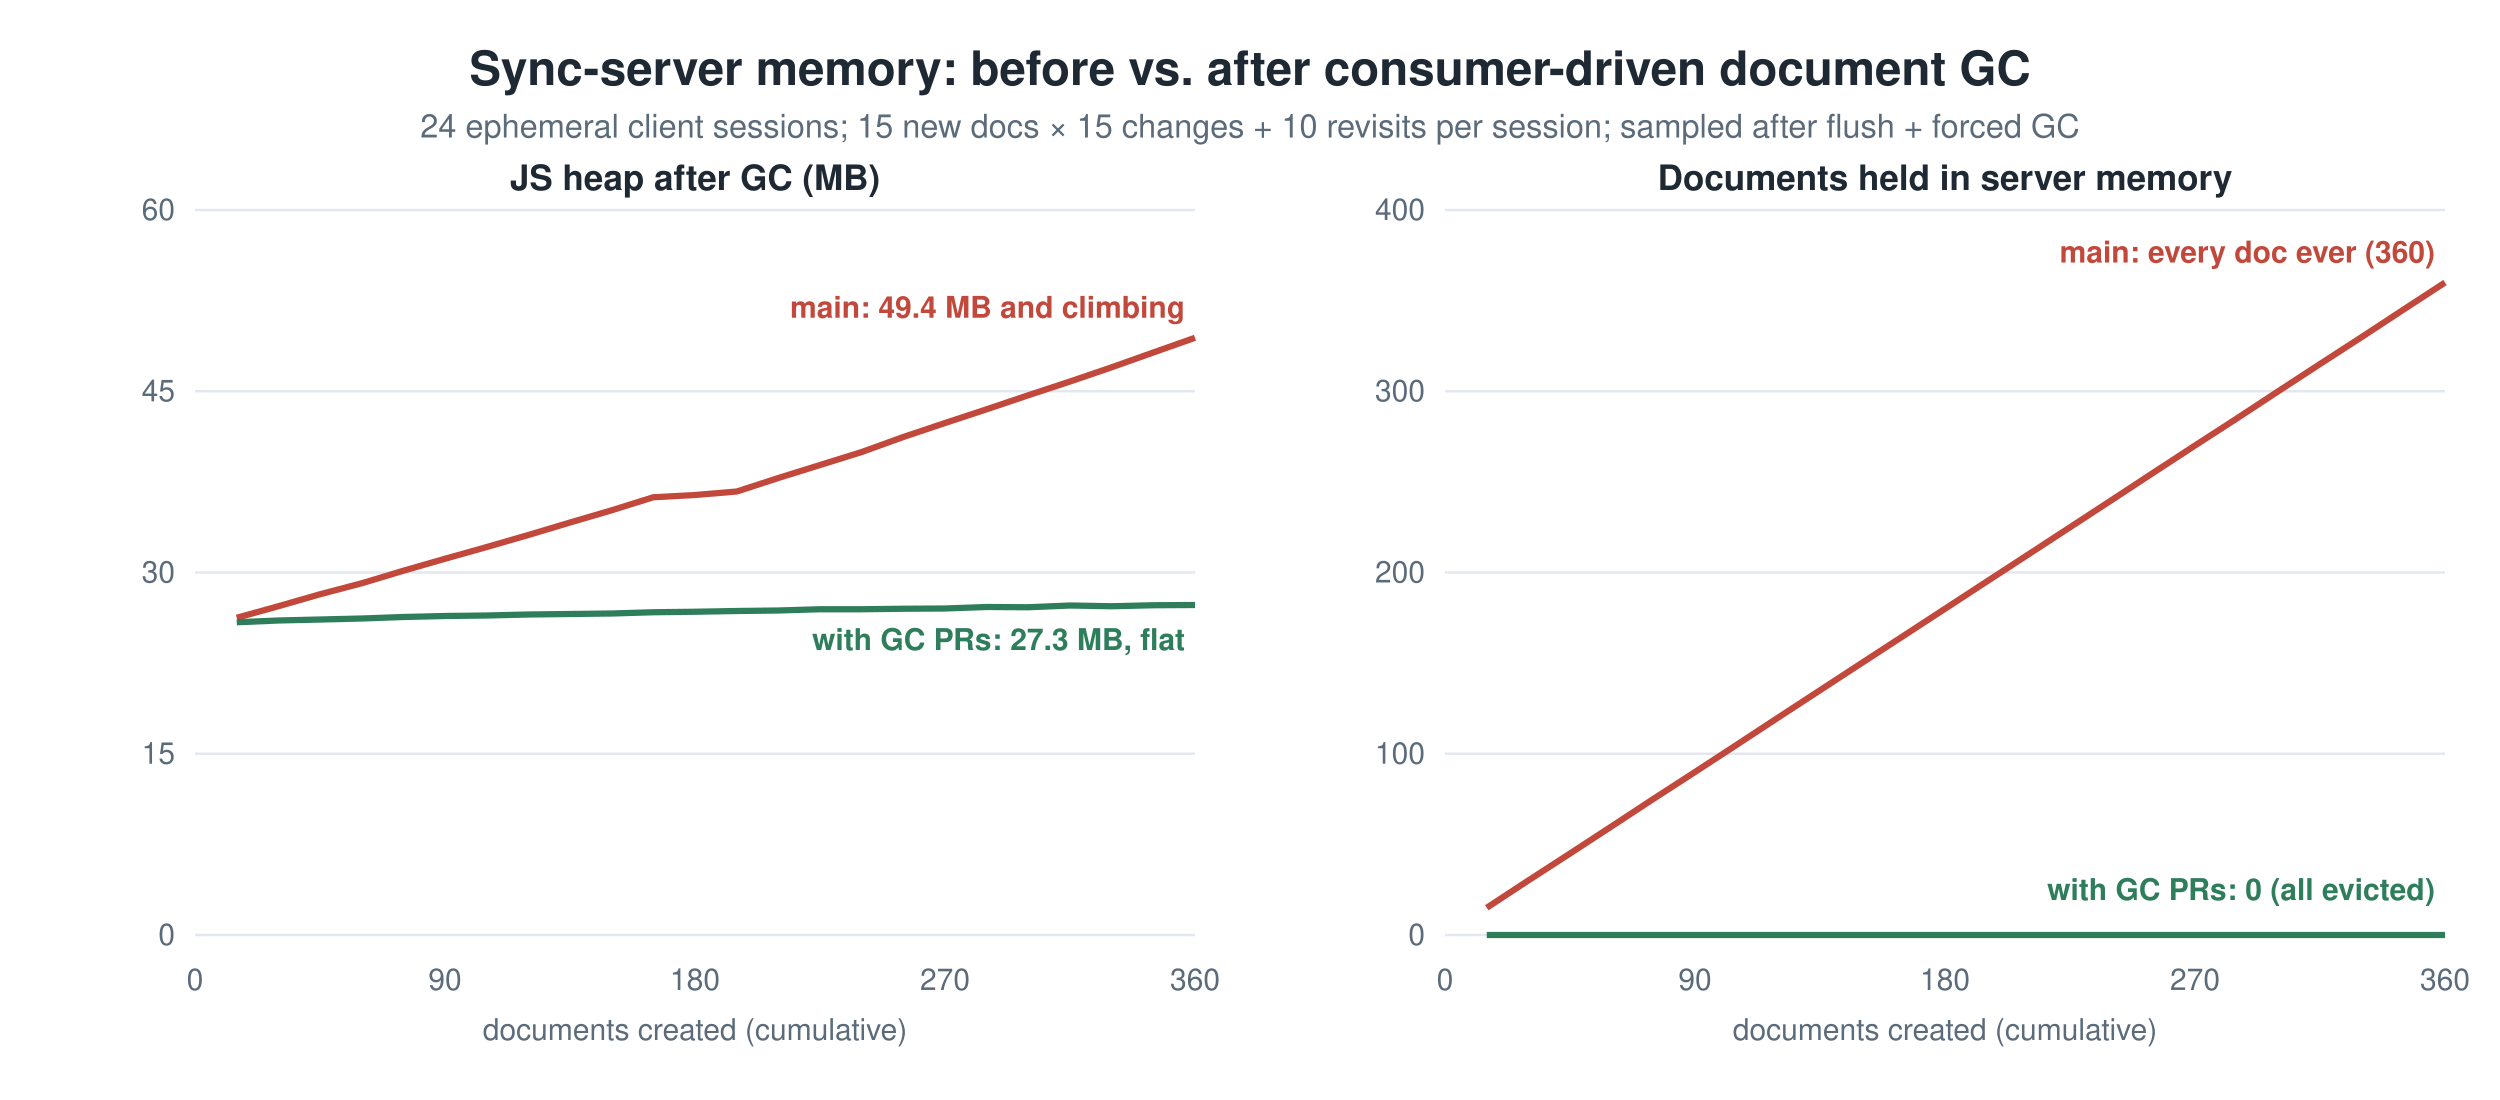
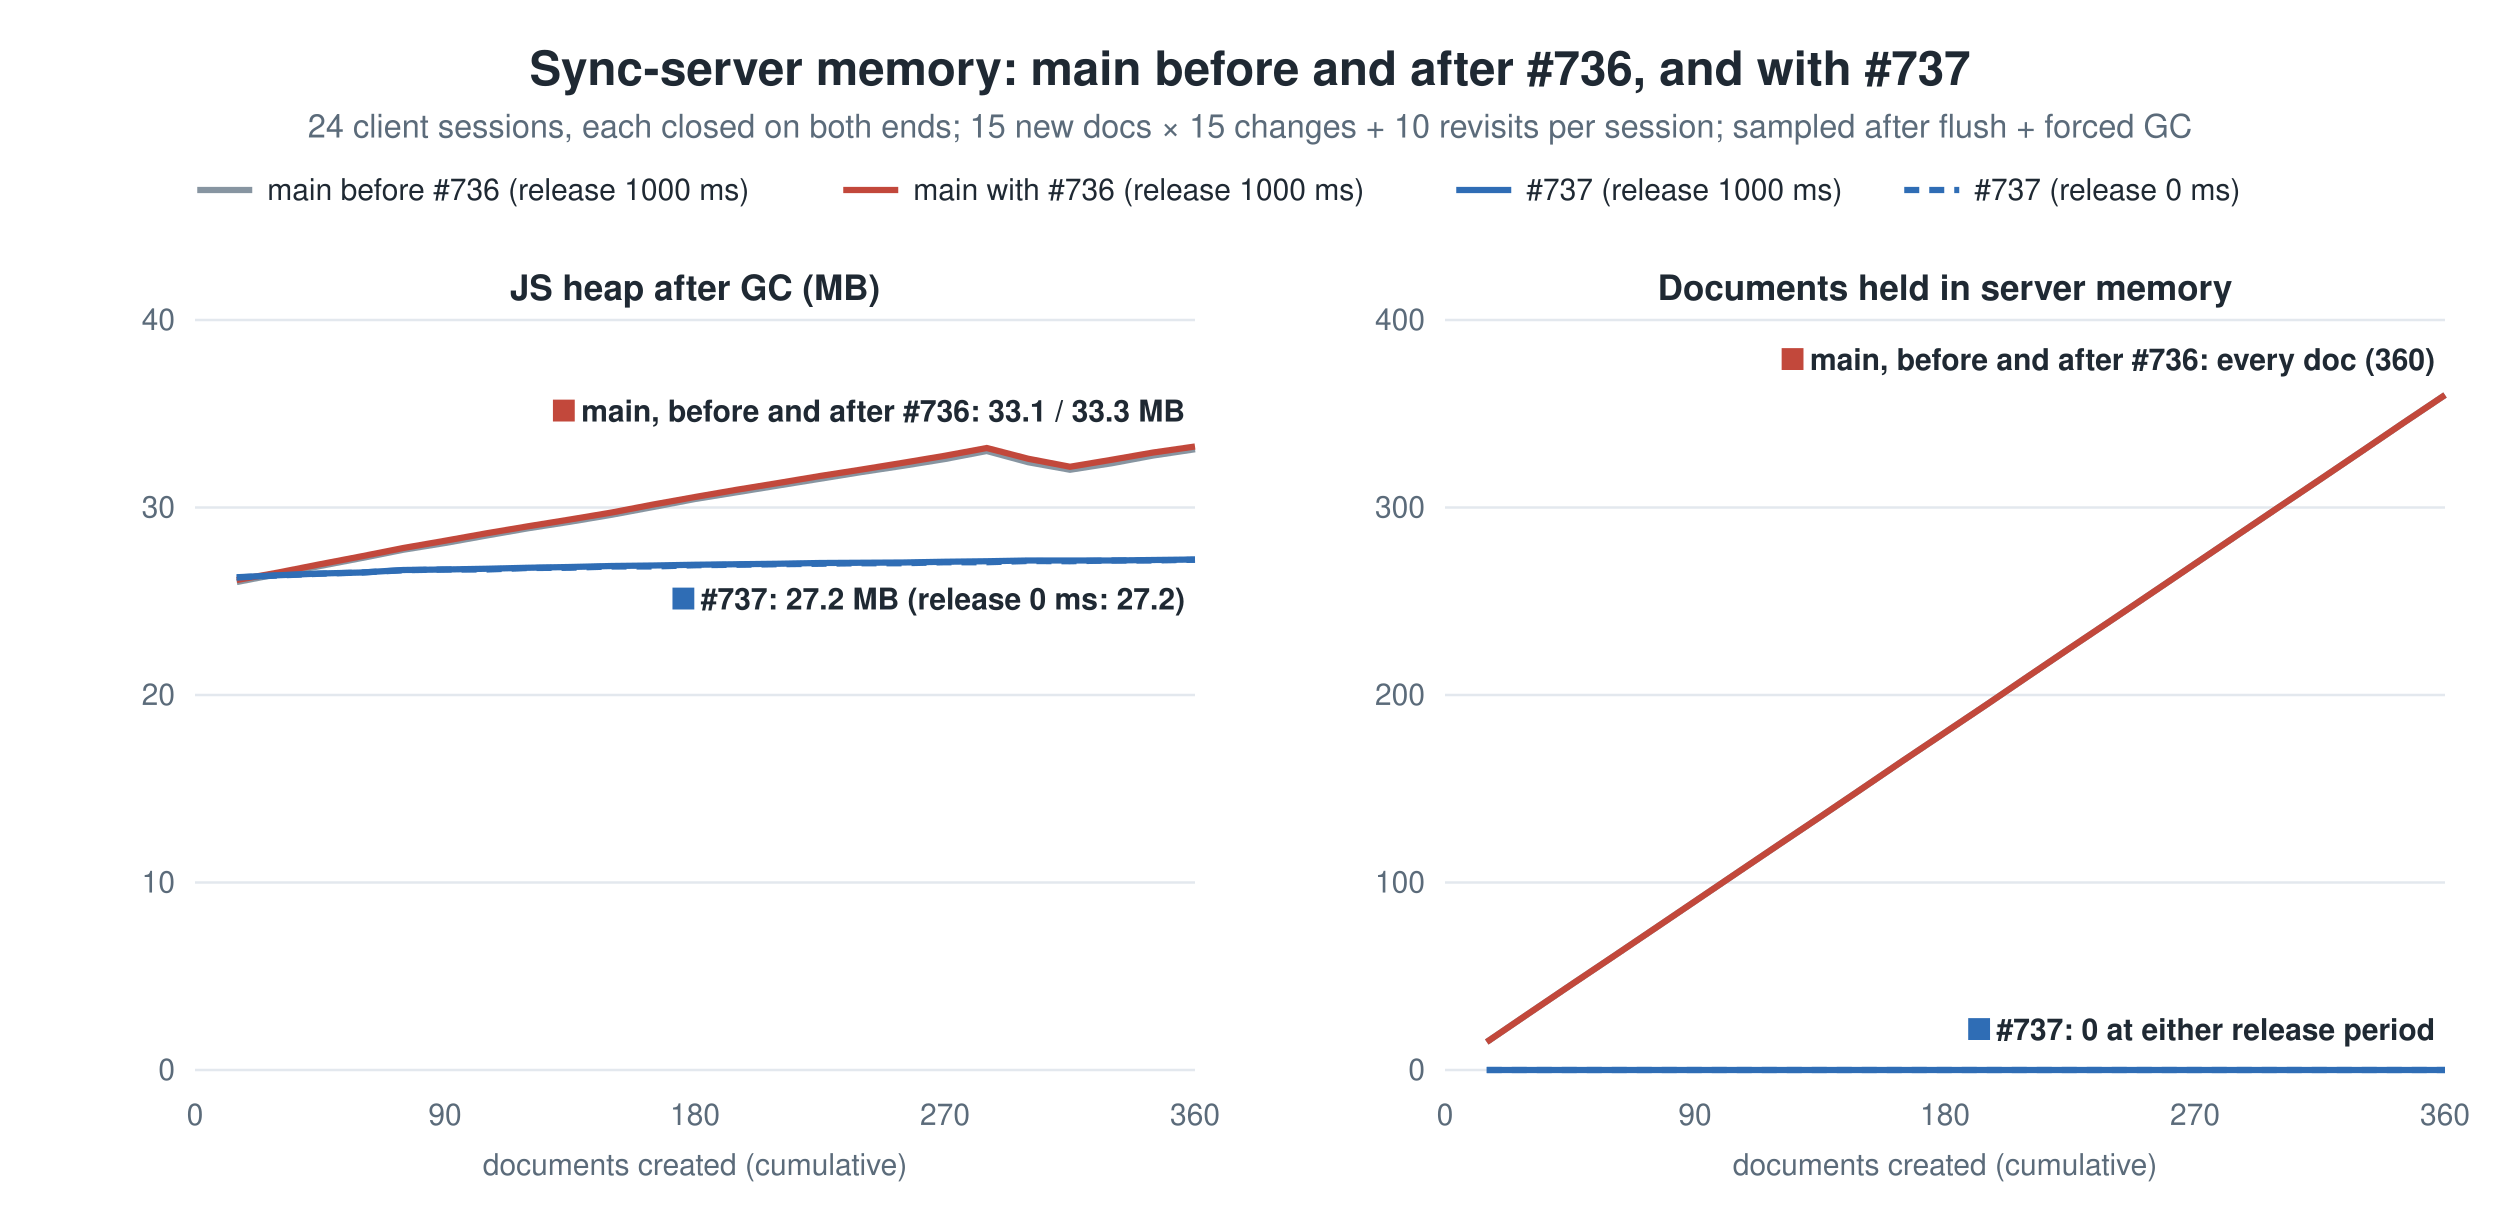
- <svg xmlns="http://www.w3.org/2000/svg" width="1000" height="440" viewBox="0 0 1000 440" font-family="ui-sans-serif, -apple-system, 'Segoe UI', Helvetica, Arial, sans-serif">
-   <rect width="1000" height="440" fill="#FFFFFF" />
-   <text x="500.0" y="34" text-anchor="middle" font-size="19" font-weight="600" fill="#1F2933">Sync-server memory: before vs. after consumer-driven document GC</text>
-   <text x="500.0" y="55" text-anchor="middle" font-size="13" fill="#5B6B7A">24 ephemeral client sessions; 15 new docs × 15 changes + 10 revisits per session; sampled after flush + forced GC</text>
-   <text x="278.0" y="76" text-anchor="middle" font-size="14" font-weight="600" fill="#1F2933">JS heap after GC (MB)</text>
-   <line x1="78" y1="374.0" x2="478" y2="374.0" stroke="#E3E8EE" stroke-width="1" />
-   <text x="70" y="378.0" text-anchor="end" font-size="12" fill="#5B6B7A">0</text>
-   <line x1="78" y1="301.5" x2="478" y2="301.5" stroke="#E3E8EE" stroke-width="1" />
-   <text x="70" y="305.5" text-anchor="end" font-size="12" fill="#5B6B7A">15</text>
-   <line x1="78" y1="229.0" x2="478" y2="229.0" stroke="#E3E8EE" stroke-width="1" />
-   <text x="70" y="233.0" text-anchor="end" font-size="12" fill="#5B6B7A">30</text>
-   <line x1="78" y1="156.5" x2="478" y2="156.5" stroke="#E3E8EE" stroke-width="1" />
-   <text x="70" y="160.5" text-anchor="end" font-size="12" fill="#5B6B7A">45</text>
-   <line x1="78" y1="84.0" x2="478" y2="84.0" stroke="#E3E8EE" stroke-width="1" />
-   <text x="70" y="88.0" text-anchor="end" font-size="12" fill="#5B6B7A">60</text>
-   <text x="78.0" y="396" text-anchor="middle" font-size="12" fill="#5B6B7A">0</text>
-   <text x="178.0" y="396" text-anchor="middle" font-size="12" fill="#5B6B7A">90</text>
-   <text x="278.0" y="396" text-anchor="middle" font-size="12" fill="#5B6B7A">180</text>
-   <text x="378.0" y="396" text-anchor="middle" font-size="12" fill="#5B6B7A">270</text>
-   <text x="478.0" y="396" text-anchor="middle" font-size="12" fill="#5B6B7A">360</text>
-   <path d="M94.7,247.1 L111.3,242.5 L128.0,237.7 L144.7,233.3 L161.3,228.3 L178.0,223.5 L194.7,218.8 L211.3,214.0 L228.0,209.0 L244.7,204.1 L261.3,198.9 L278.0,198.0 L294.7,196.6 L311.3,191.2 L328.0,186.0 L344.7,180.8 L361.3,174.8 L378.0,169.2 L394.7,163.7 L411.3,158.1 L428.0,152.6 L444.7,146.9 L461.3,141.0 L478.0,135.1" fill="none" stroke="#C2483B" stroke-width="2.5" />
-   <path d="M94.7,248.9 L111.3,248.2 L128.0,247.8 L144.7,247.4 L161.3,246.8 L178.0,246.4 L194.7,246.2 L211.3,245.8 L228.0,245.6 L244.7,245.4 L261.3,244.9 L278.0,244.7 L294.7,244.4 L311.3,244.2 L328.0,243.7 L344.7,243.7 L361.3,243.5 L378.0,243.4 L394.7,242.8 L411.3,242.9 L428.0,242.2 L444.7,242.5 L461.3,242.1 L478.0,242.0" fill="none" stroke="#2E7D5B" stroke-width="2.5" />
-   <text x="474" y="127.1" text-anchor="end" font-size="12" font-weight="600" fill="#C2483B">main: 49.4 MB and climbing</text>
-   <text x="474" y="260.0" text-anchor="end" font-size="12" font-weight="600" fill="#2E7D5B">with GC PRs: 27.3 MB, flat</text>
-   <text x="278.0" y="416" text-anchor="middle" font-size="12" fill="#5B6B7A">documents created (cumulative)</text>
-   <text x="778.0" y="76" text-anchor="middle" font-size="14" font-weight="600" fill="#1F2933">Documents held in server memory</text>
-   <line x1="578" y1="374.0" x2="978" y2="374.0" stroke="#E3E8EE" stroke-width="1" />
-   <text x="570" y="378.0" text-anchor="end" font-size="12" fill="#5B6B7A">0</text>
-   <line x1="578" y1="301.5" x2="978" y2="301.5" stroke="#E3E8EE" stroke-width="1" />
-   <text x="570" y="305.5" text-anchor="end" font-size="12" fill="#5B6B7A">100</text>
-   <line x1="578" y1="229.0" x2="978" y2="229.0" stroke="#E3E8EE" stroke-width="1" />
-   <text x="570" y="233.0" text-anchor="end" font-size="12" fill="#5B6B7A">200</text>
-   <line x1="578" y1="156.5" x2="978" y2="156.5" stroke="#E3E8EE" stroke-width="1" />
-   <text x="570" y="160.5" text-anchor="end" font-size="12" fill="#5B6B7A">300</text>
-   <line x1="578" y1="84.0" x2="978" y2="84.0" stroke="#E3E8EE" stroke-width="1" />
-   <text x="570" y="88.0" text-anchor="end" font-size="12" fill="#5B6B7A">400</text>
-   <text x="578.0" y="396" text-anchor="middle" font-size="12" fill="#5B6B7A">0</text>
-   <text x="678.0" y="396" text-anchor="middle" font-size="12" fill="#5B6B7A">90</text>
-   <text x="778.0" y="396" text-anchor="middle" font-size="12" fill="#5B6B7A">180</text>
-   <text x="878.0" y="396" text-anchor="middle" font-size="12" fill="#5B6B7A">270</text>
-   <text x="978.0" y="396" text-anchor="middle" font-size="12" fill="#5B6B7A">360</text>
-   <path d="M594.7,363.1 L611.3,352.2 L628.0,341.4 L644.7,330.5 L661.3,319.6 L678.0,308.8 L694.7,297.9 L711.3,287.0 L728.0,276.1 L744.7,265.2 L761.3,254.4 L778.0,243.5 L794.7,232.6 L811.3,221.8 L828.0,210.9 L844.7,200.0 L861.3,189.1 L878.0,178.2 L894.7,167.4 L911.3,156.5 L928.0,145.6 L944.7,134.8 L961.3,123.9 L978.0,113.0" fill="none" stroke="#C2483B" stroke-width="2.5" />
-   <path d="M594.7,374.0 L611.3,374.0 L628.0,374.0 L644.7,374.0 L661.3,374.0 L678.0,374.0 L694.7,374.0 L711.3,374.0 L728.0,374.0 L744.7,374.0 L761.3,374.0 L778.0,374.0 L794.7,374.0 L811.3,374.0 L828.0,374.0 L844.7,374.0 L861.3,374.0 L878.0,374.0 L894.7,374.0 L911.3,374.0 L928.0,374.0 L944.7,374.0 L961.3,374.0 L978.0,374.0" fill="none" stroke="#2E7D5B" stroke-width="2.5" />
-   <text x="974" y="105.0" text-anchor="end" font-size="12" font-weight="600" fill="#C2483B">main: every doc ever (360)</text>
-   <text x="974" y="360.0" text-anchor="end" font-size="12" font-weight="600" fill="#2E7D5B">with GC PRs: 0 (all evicted)</text>
-   <text x="778.0" y="416" text-anchor="middle" font-size="12" fill="#5B6B7A">documents created (cumulative)</text>
+ <svg xmlns="http://www.w3.org/2000/svg" width="1000" height="490" viewBox="0 0 1000 490" font-family="ui-sans-serif, -apple-system, 'Segoe UI', Helvetica, Arial, sans-serif">
+   <rect width="1000" height="490" fill="#FFFFFF" />
+   <text x="500" y="34" text-anchor="middle" font-size="19" font-weight="600" fill="#1F2933">Sync-server memory: main before and after #736, and with #737</text>
+   <text x="500" y="55" text-anchor="middle" font-size="13" fill="#5B6B7A">24 client sessions, each closed on both ends; 15 new docs × 15 changes + 10 revisits per session; sampled after flush + forced GC</text>
+   <line x1="78.9" y1="76" x2="100.9" y2="76" stroke="#8795A1" stroke-width="2.5" />
+   <text x="106.9" y="80" font-size="12" fill="#1F2933">main before #736 (release 1000 ms)</text>
+   <line x1="337.3" y1="76" x2="359.3" y2="76" stroke="#C2483B" stroke-width="2.5" />
+   <text x="365.3" y="80" font-size="12" fill="#1F2933">main with #736 (release 1000 ms)</text>
+   <line x1="582.5" y1="76" x2="604.5" y2="76" stroke="#2F6DB5" stroke-width="2.5" />
+   <text x="610.5" y="80" font-size="12" fill="#1F2933">#737 (release 1000 ms)</text>
+   <line x1="761.7" y1="76" x2="783.7" y2="76" stroke="#2F6DB5" stroke-width="2.5" stroke-dasharray="6 4" />
+   <text x="789.7" y="80" font-size="12" fill="#1F2933">#737 (release 0 ms)</text>
+   <text x="278" y="120" text-anchor="middle" font-size="14" font-weight="600" fill="#1F2933">JS heap after GC (MB)</text>
+   <line x1="78" y1="428.0" x2="478" y2="428.0" stroke="#E3E8EE" stroke-width="1" />
+   <text x="70" y="432.0" text-anchor="end" font-size="12" fill="#5B6B7A">0</text>
+   <line x1="78" y1="353.0" x2="478" y2="353.0" stroke="#E3E8EE" stroke-width="1" />
+   <text x="70" y="357.0" text-anchor="end" font-size="12" fill="#5B6B7A">10</text>
+   <line x1="78" y1="278.0" x2="478" y2="278.0" stroke="#E3E8EE" stroke-width="1" />
+   <text x="70" y="282.0" text-anchor="end" font-size="12" fill="#5B6B7A">20</text>
+   <line x1="78" y1="203.0" x2="478" y2="203.0" stroke="#E3E8EE" stroke-width="1" />
+   <text x="70" y="207.0" text-anchor="end" font-size="12" fill="#5B6B7A">30</text>
+   <line x1="78" y1="128.0" x2="478" y2="128.0" stroke="#E3E8EE" stroke-width="1" />
+   <text x="70" y="132.0" text-anchor="end" font-size="12" fill="#5B6B7A">40</text>
+   <text x="78.0" y="450" text-anchor="middle" font-size="12" fill="#5B6B7A">0</text>
+   <text x="178.0" y="450" text-anchor="middle" font-size="12" fill="#5B6B7A">90</text>
+   <text x="278.0" y="450" text-anchor="middle" font-size="12" fill="#5B6B7A">180</text>
+   <text x="378.0" y="450" text-anchor="middle" font-size="12" fill="#5B6B7A">270</text>
+   <text x="478.0" y="450" text-anchor="middle" font-size="12" fill="#5B6B7A">360</text>
+   <text x="278" y="470" text-anchor="middle" font-size="12" fill="#5B6B7A">documents created (cumulative)</text>
+   <path d="M94.7,232.8 L111.3,229.6 L128.0,226.4 L144.7,223.2 L161.3,219.9 L178.0,217.2 L194.7,214.2 L211.3,211.3 L228.0,208.7 L244.7,205.9 L261.3,202.8 L278.0,199.6 L294.7,196.9 L311.3,194.2 L328.0,191.5 L344.7,188.8 L361.3,186.3 L378.0,183.6 L394.7,180.4 L411.3,184.9 L428.0,187.9 L444.7,185.3 L461.3,182.2 L478.0,179.7" fill="none" stroke="#8795A1" stroke-width="2.5" />
+   <path d="M94.7,232.0 L111.3,229.0 L128.0,225.7 L144.7,222.5 L161.3,219.2 L178.0,216.3 L194.7,213.3 L211.3,210.5 L228.0,207.8 L244.7,205.0 L261.3,201.8 L278.0,198.8 L294.7,195.9 L311.3,193.2 L328.0,190.4 L344.7,187.8 L361.3,185.1 L378.0,182.3 L394.7,179.2 L411.3,183.5 L428.0,186.7 L444.7,183.9 L461.3,181.0 L478.0,178.6" fill="none" stroke="#C2483B" stroke-width="2.5" />
+   <path d="M94.7,230.9 L111.3,230.1 L128.0,229.4 L144.7,229.0 L161.3,228.0 L178.0,227.8 L194.7,227.5 L211.3,227.1 L228.0,226.8 L244.7,226.4 L261.3,226.2 L278.0,225.9 L294.7,225.7 L311.3,225.5 L328.0,225.2 L344.7,225.1 L361.3,225.0 L378.0,224.7 L394.7,224.5 L411.3,224.2 L428.0,224.2 L444.7,224.2 L461.3,224.0 L478.0,223.8" fill="none" stroke="#2F6DB5" stroke-width="2.5" />
+   <path d="M94.7,231.0 L111.3,230.2 L128.0,229.5 L144.7,229.0 L161.3,228.1 L178.0,227.8 L194.7,227.8 L211.3,227.2 L228.0,227.1 L244.7,226.6 L261.3,226.6 L278.0,226.1 L294.7,225.9 L311.3,225.7 L328.0,225.5 L344.7,225.3 L361.3,225.3 L378.0,224.9 L394.7,224.9 L411.3,224.4 L428.0,224.5 L444.7,224.2 L461.3,224.2 L478.0,223.9" fill="none" stroke="#2F6DB5" stroke-width="2.5" stroke-dasharray="6 4" />
+   <text x="474" y="168.6" text-anchor="end" font-size="12" font-weight="600" fill="#1F2933">
+     <tspan fill="#C2483B">■</tspan> main, before and after #736: 33.1 / 33.3 MB</text>
+   <text x="474" y="243.8" text-anchor="end" font-size="12" font-weight="600" fill="#1F2933">
+     <tspan fill="#2F6DB5">■</tspan> #737: 27.2 MB (release 0 ms: 27.2)</text>
+   <text x="778" y="120" text-anchor="middle" font-size="14" font-weight="600" fill="#1F2933">Documents held in server memory</text>
+   <line x1="578" y1="428.0" x2="978" y2="428.0" stroke="#E3E8EE" stroke-width="1" />
+   <text x="570" y="432.0" text-anchor="end" font-size="12" fill="#5B6B7A">0</text>
+   <line x1="578" y1="353.0" x2="978" y2="353.0" stroke="#E3E8EE" stroke-width="1" />
+   <text x="570" y="357.0" text-anchor="end" font-size="12" fill="#5B6B7A">100</text>
+   <line x1="578" y1="278.0" x2="978" y2="278.0" stroke="#E3E8EE" stroke-width="1" />
+   <text x="570" y="282.0" text-anchor="end" font-size="12" fill="#5B6B7A">200</text>
+   <line x1="578" y1="203.0" x2="978" y2="203.0" stroke="#E3E8EE" stroke-width="1" />
+   <text x="570" y="207.0" text-anchor="end" font-size="12" fill="#5B6B7A">300</text>
+   <line x1="578" y1="128.0" x2="978" y2="128.0" stroke="#E3E8EE" stroke-width="1" />
+   <text x="570" y="132.0" text-anchor="end" font-size="12" fill="#5B6B7A">400</text>
+   <text x="578.0" y="450" text-anchor="middle" font-size="12" fill="#5B6B7A">0</text>
+   <text x="678.0" y="450" text-anchor="middle" font-size="12" fill="#5B6B7A">90</text>
+   <text x="778.0" y="450" text-anchor="middle" font-size="12" fill="#5B6B7A">180</text>
+   <text x="878.0" y="450" text-anchor="middle" font-size="12" fill="#5B6B7A">270</text>
+   <text x="978.0" y="450" text-anchor="middle" font-size="12" fill="#5B6B7A">360</text>
+   <text x="778" y="470" text-anchor="middle" font-size="12" fill="#5B6B7A">documents created (cumulative)</text>
+   <path d="M594.7,416.8 L611.3,405.5 L628.0,394.2 L644.7,383.0 L661.3,371.8 L678.0,360.5 L694.7,349.2 L711.3,338.0 L728.0,326.8 L744.7,315.5 L761.3,304.2 L778.0,293.0 L794.7,281.8 L811.3,270.5 L828.0,259.2 L844.7,248.0 L861.3,236.8 L878.0,225.5 L894.7,214.2 L911.3,203.0 L928.0,191.8 L944.7,180.5 L961.3,169.2 L978.0,158.0" fill="none" stroke="#8795A1" stroke-width="2.5" />
+   <path d="M594.7,416.8 L611.3,405.5 L628.0,394.2 L644.7,383.0 L661.3,371.8 L678.0,360.5 L694.7,349.2 L711.3,338.0 L728.0,326.8 L744.7,315.5 L761.3,304.2 L778.0,293.0 L794.7,281.8 L811.3,270.5 L828.0,259.2 L844.7,248.0 L861.3,236.8 L878.0,225.5 L894.7,214.2 L911.3,203.0 L928.0,191.8 L944.7,180.5 L961.3,169.2 L978.0,158.0" fill="none" stroke="#C2483B" stroke-width="2.5" />
+   <path d="M594.7,428.0 L611.3,428.0 L628.0,428.0 L644.7,428.0 L661.3,428.0 L678.0,428.0 L694.7,428.0 L711.3,428.0 L728.0,428.0 L744.7,428.0 L761.3,428.0 L778.0,428.0 L794.7,428.0 L811.3,428.0 L828.0,428.0 L844.7,428.0 L861.3,428.0 L878.0,428.0 L894.7,428.0 L911.3,428.0 L928.0,428.0 L944.7,428.0 L961.3,428.0 L978.0,428.0" fill="none" stroke="#2F6DB5" stroke-width="2.5" />
+   <path d="M594.7,428.0 L611.3,428.0 L628.0,428.0 L644.7,428.0 L661.3,428.0 L678.0,428.0 L694.7,428.0 L711.3,428.0 L728.0,428.0 L744.7,428.0 L761.3,428.0 L778.0,428.0 L794.7,428.0 L811.3,428.0 L828.0,428.0 L844.7,428.0 L861.3,428.0 L878.0,428.0 L894.7,428.0 L911.3,428.0 L928.0,428.0 L944.7,428.0 L961.3,428.0 L978.0,428.0" fill="none" stroke="#2F6DB5" stroke-width="2.5" stroke-dasharray="6 4" />
+   <text x="974" y="148.0" text-anchor="end" font-size="12" font-weight="600" fill="#1F2933">
+     <tspan fill="#C2483B">■</tspan> main, before and after #736: every doc (360)</text>
+   <text x="974" y="416.0" text-anchor="end" font-size="12" font-weight="600" fill="#1F2933">
+     <tspan fill="#2F6DB5">■</tspan> #737: 0 at either release period</text>
</svg>
